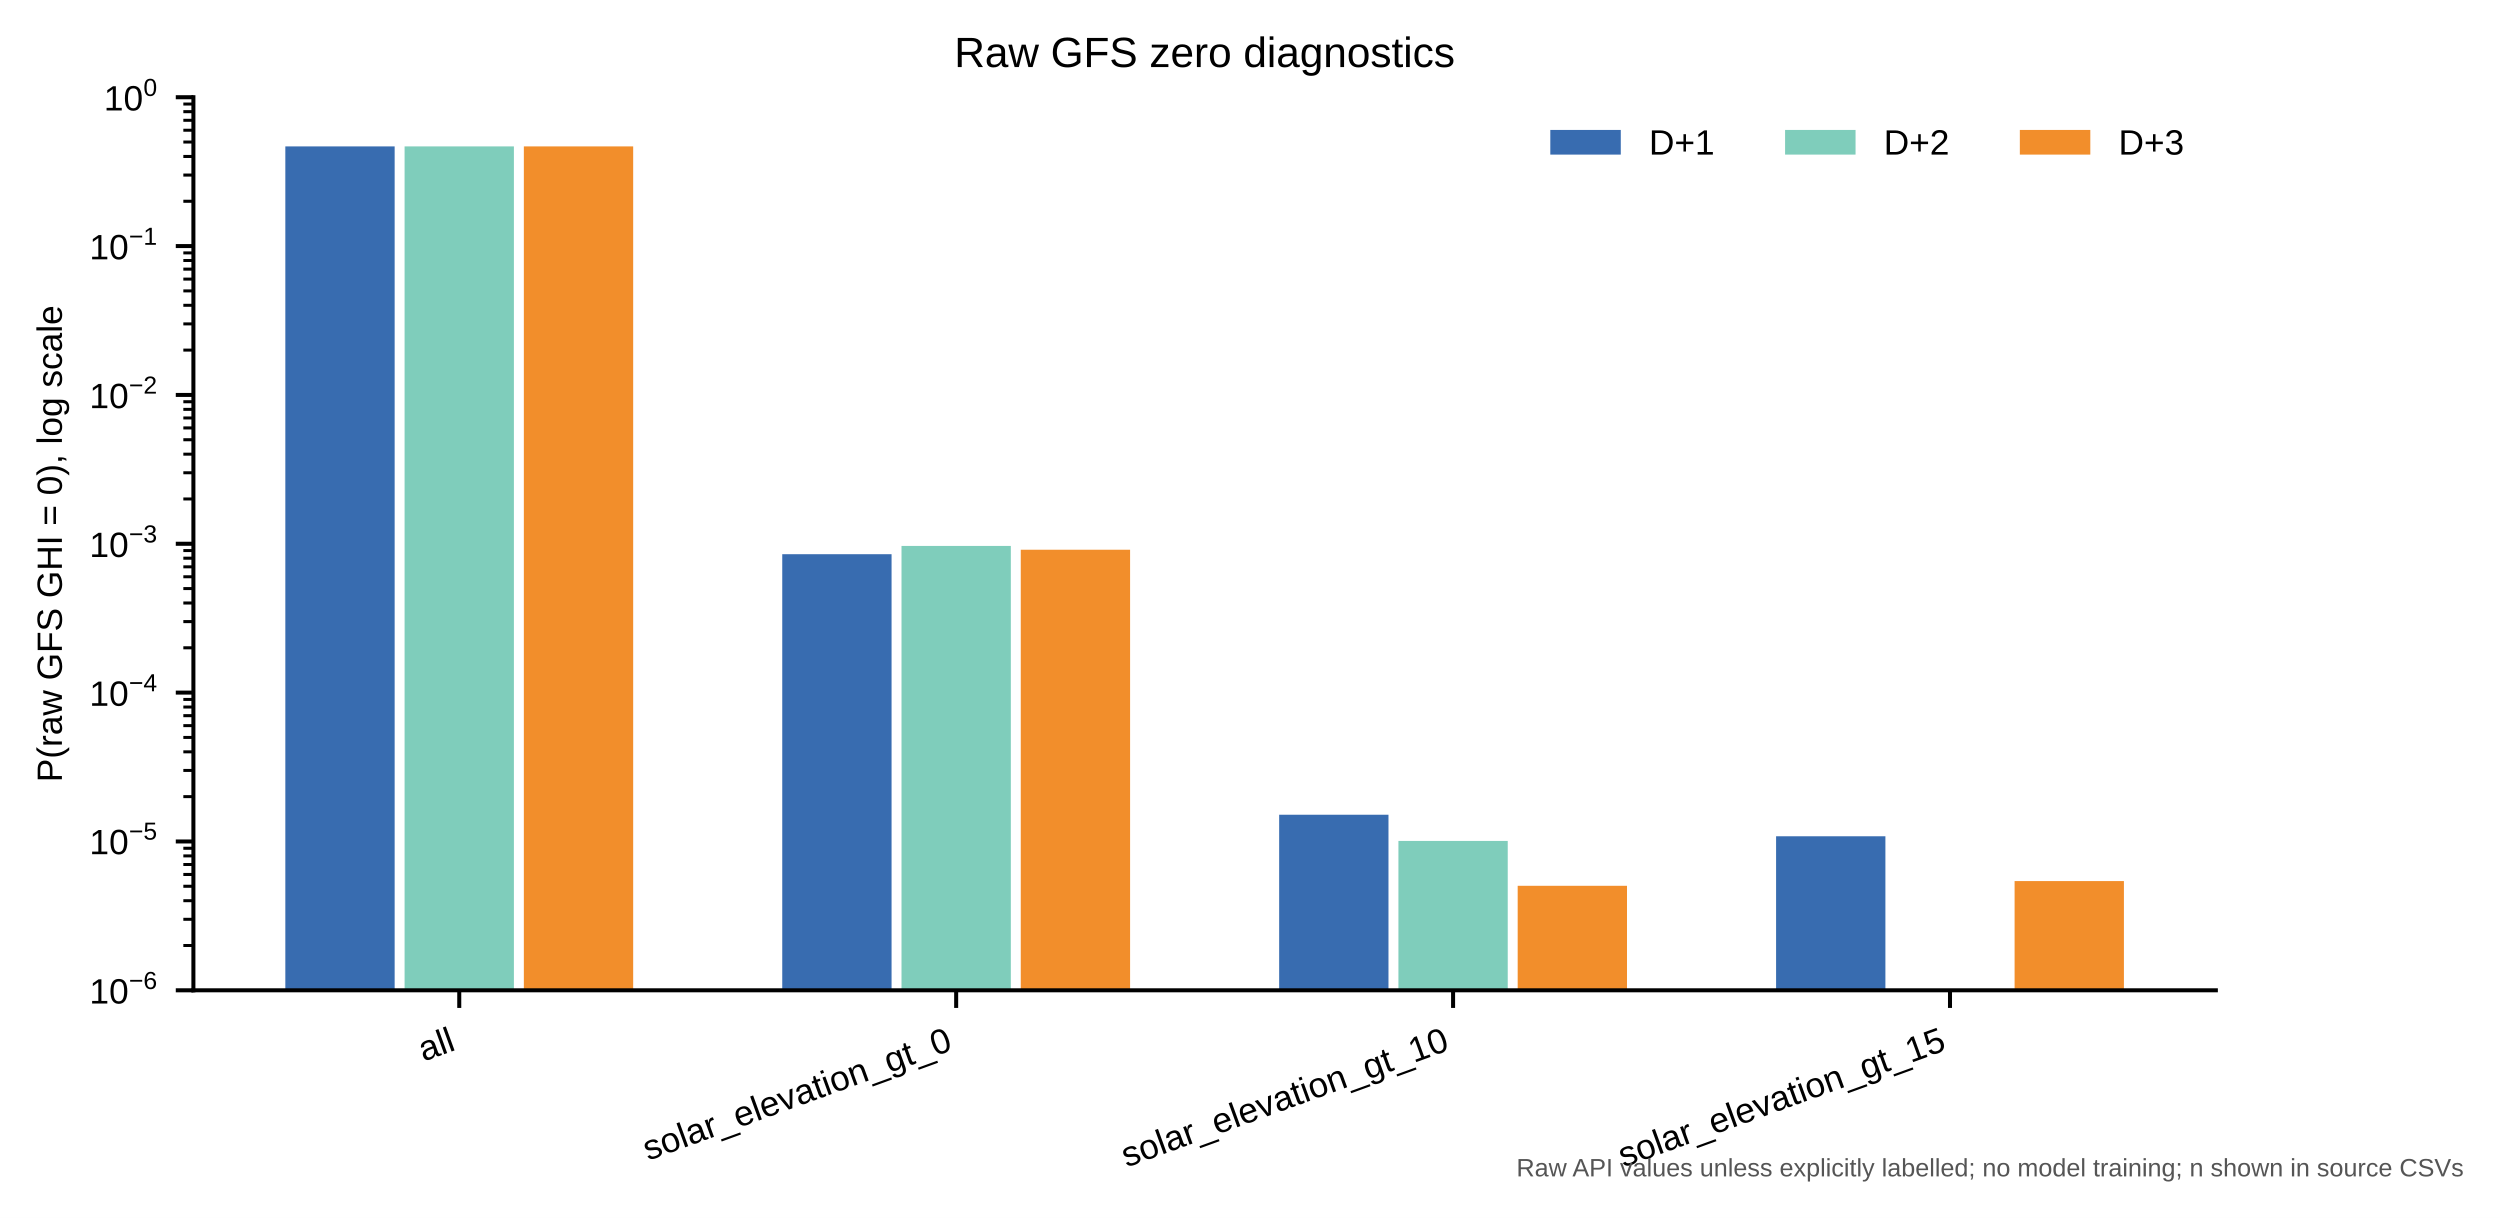
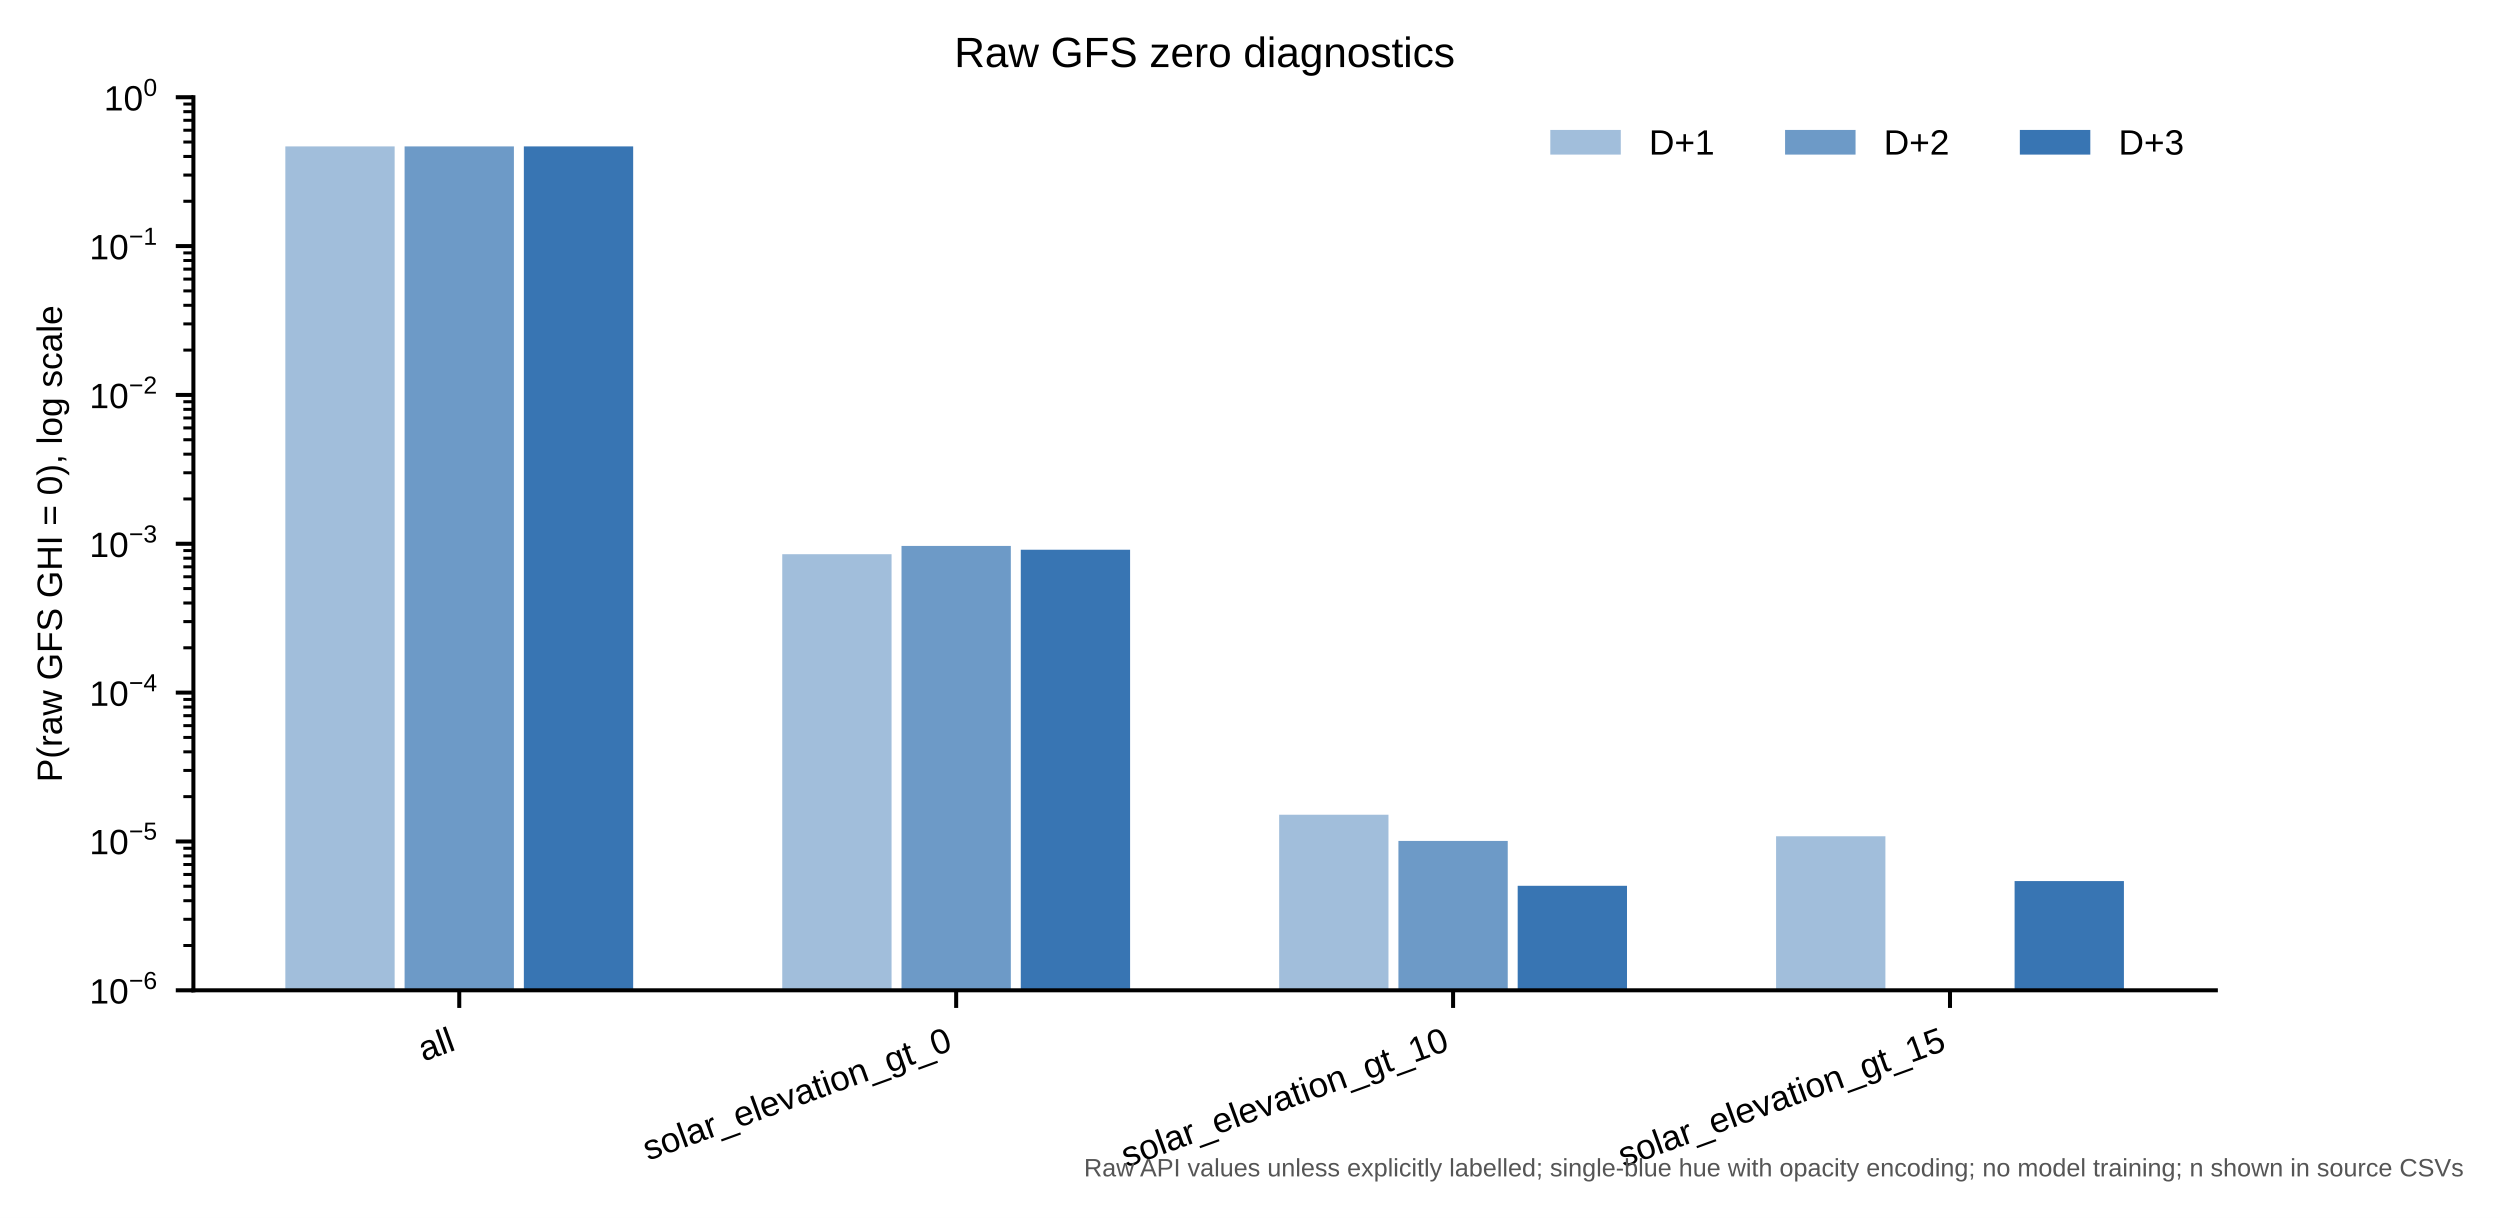
<svg xmlns="http://www.w3.org/2000/svg" xmlns:xlink="http://www.w3.org/1999/xlink" width="496.627pt" height="241.939pt" viewBox="0 0 496.627 241.939" version="1.1">
  <defs>
    <style type="text/css">*{stroke-linejoin: round; stroke-linecap: butt}</style>
  </defs>
  <g id="figure_1">
    <g id="patch_1">
      <path d="M 0 241.939 L 496.627 241.939 L 496.627 0 L 0 0 z " style="fill: #ffffff" />
    </g>
    <g id="axes_1">
      <g id="patch_2">
        <path d="M 38.419 196.723 L 440.179 196.723 L 440.179 19.315 L 38.419 19.315 z " style="fill: #ffffff" />
      </g>
      <g id="patch_3">
-         <path d="M 56.681 29587.315 L 78.398 29587.315 L 78.398 29.084 L 56.681 29.084 z " clip-path="url(#pabad6072ef)" style="fill: #386cb0" />
+         <path d="M 56.681 29587.315 L 78.398 29587.315 L 78.398 29.084 L 56.681 29.084 z " clip-path="url(#p88670a8f21)" style="fill: #2f6fb0; fill-opacity: 0.45" />
      </g>
      <g id="patch_4">
-         <path d="M 155.394 29587.315 L 177.111 29587.315 L 177.111 110.086 L 155.394 110.086 z " clip-path="url(#pabad6072ef)" style="fill: #386cb0" />
+         <path d="M 155.394 29587.315 L 177.111 29587.315 L 177.111 110.086 L 155.394 110.086 z " clip-path="url(#p88670a8f21)" style="fill: #2f6fb0; fill-opacity: 0.45" />
      </g>
      <g id="patch_5">
-         <path d="M 254.106 29587.315 L 275.823 29587.315 L 275.823 161.852 L 254.106 161.852 z " clip-path="url(#pabad6072ef)" style="fill: #386cb0" />
+         <path d="M 254.106 29587.315 L 275.823 29587.315 L 275.823 161.852 L 254.106 161.852 z " clip-path="url(#p88670a8f21)" style="fill: #2f6fb0; fill-opacity: 0.45" />
      </g>
      <g id="patch_6">
-         <path d="M 352.819 29587.315 L 374.536 29587.315 L 374.536 166.119 L 352.819 166.119 z " clip-path="url(#pabad6072ef)" style="fill: #386cb0" />
+         <path d="M 352.819 29587.315 L 374.536 29587.315 L 374.536 166.119 L 352.819 166.119 z " clip-path="url(#p88670a8f21)" style="fill: #2f6fb0; fill-opacity: 0.45" />
      </g>
      <g id="patch_7">
-         <path d="M 80.372 29587.315 L 102.089 29587.315 L 102.089 29.077 L 80.372 29.077 z " clip-path="url(#pabad6072ef)" style="fill: #7fcdbb" />
+         <path d="M 80.372 29587.315 L 102.089 29587.315 L 102.089 29.077 L 80.372 29.077 z " clip-path="url(#p88670a8f21)" style="fill: #2f6fb0; fill-opacity: 0.7" />
      </g>
      <g id="patch_8">
-         <path d="M 179.085 29587.315 L 200.802 29587.315 L 200.802 108.444 L 179.085 108.444 z " clip-path="url(#pabad6072ef)" style="fill: #7fcdbb" />
+         <path d="M 179.085 29587.315 L 200.802 29587.315 L 200.802 108.444 L 179.085 108.444 z " clip-path="url(#p88670a8f21)" style="fill: #2f6fb0; fill-opacity: 0.7" />
      </g>
      <g id="patch_9">
-         <path d="M 277.797 29587.315 L 299.514 29587.315 L 299.514 167.058 L 277.797 167.058 z " clip-path="url(#pabad6072ef)" style="fill: #7fcdbb" />
+         <path d="M 277.797 29587.315 L 299.514 29587.315 L 299.514 167.058 L 277.797 167.058 z " clip-path="url(#p88670a8f21)" style="fill: #2f6fb0; fill-opacity: 0.7" />
      </g>
      <g id="patch_10">
-         <path d="M 376.51 29587.315 L 398.227 29587.315 L 398.227 29587.315 L 376.51 29587.315 z " clip-path="url(#pabad6072ef)" style="fill: #7fcdbb" />
+         <path d="M 376.51 29587.315 L 398.227 29587.315 L 398.227 29587.315 L 376.51 29587.315 z " clip-path="url(#p88670a8f21)" style="fill: #2f6fb0; fill-opacity: 0.7" />
      </g>
      <g id="patch_11">
-         <path d="M 104.063 29587.315 L 125.78 29587.315 L 125.78 29.079 L 104.063 29.079 z " clip-path="url(#pabad6072ef)" style="fill: #f28e2b" />
+         <path d="M 104.063 29587.315 L 125.78 29587.315 L 125.78 29.079 L 104.063 29.079 z " clip-path="url(#p88670a8f21)" style="fill: #2f6fb0; fill-opacity: 0.95" />
      </g>
      <g id="patch_12">
-         <path d="M 202.776 29587.315 L 224.493 29587.315 L 224.493 109.209 L 202.776 109.209 z " clip-path="url(#pabad6072ef)" style="fill: #f28e2b" />
+         <path d="M 202.776 29587.315 L 224.493 29587.315 L 224.493 109.209 L 202.776 109.209 z " clip-path="url(#p88670a8f21)" style="fill: #2f6fb0; fill-opacity: 0.95" />
      </g>
      <g id="patch_13">
-         <path d="M 301.488 29587.315 L 323.205 29587.315 L 323.205 175.959 L 301.488 175.959 z " clip-path="url(#pabad6072ef)" style="fill: #f28e2b" />
+         <path d="M 301.488 29587.315 L 323.205 29587.315 L 323.205 175.959 L 301.488 175.959 z " clip-path="url(#p88670a8f21)" style="fill: #2f6fb0; fill-opacity: 0.95" />
      </g>
      <g id="patch_14">
-         <path d="M 400.201 29587.315 L 421.918 29587.315 L 421.918 175.019 L 400.201 175.019 z " clip-path="url(#pabad6072ef)" style="fill: #f28e2b" />
+         <path d="M 400.201 29587.315 L 421.918 29587.315 L 421.918 175.019 L 400.201 175.019 z " clip-path="url(#p88670a8f21)" style="fill: #2f6fb0; fill-opacity: 0.95" />
      </g>
      <g id="matplotlib.axis_1">
        <g id="xtick_1">
          <g id="line2d_1">
            <defs>
-               <path id="m500783e911" d="M 0 0 L 0 3.5 " style="stroke: #000000; stroke-width: 0.8" />
+               <path id="mb3a7d18c91" d="M 0 0 L 0 3.5 " style="stroke: #000000; stroke-width: 0.8" />
            </defs>
            <g>
-               <use xlink:href="#m500783e911" x="91.231" y="196.723" style="stroke: #000000; stroke-width: 0.8" />
+               <use xlink:href="#mb3a7d18c91" x="91.231" y="196.723" style="stroke: #000000; stroke-width: 0.8" />
            </g>
          </g>
          <g id="text_1">
            <text style="font-size: 7px; font-family: 'Arial', 'DejaVu Sans', sans-serif" transform="translate(84.1459 210.9075) rotate(-20)">all</text>
          </g>
        </g>
        <g id="xtick_2">
          <g id="line2d_2">
            <g>
-               <use xlink:href="#m500783e911" x="189.943" y="196.723" style="stroke: #000000; stroke-width: 0.8" />
+               <use xlink:href="#mb3a7d18c91" x="189.943" y="196.723" style="stroke: #000000; stroke-width: 0.8" />
            </g>
          </g>
          <g id="text_2">
            <text style="font-size: 7px; font-family: 'Arial', 'DejaVu Sans', sans-serif" transform="translate(128.7371 230.6061) rotate(-20)">solar_elevation_gt_0</text>
          </g>
        </g>
        <g id="xtick_3">
          <g id="line2d_3">
            <g>
-               <use xlink:href="#m500783e911" x="288.656" y="196.723" style="stroke: #000000; stroke-width: 0.8" />
+               <use xlink:href="#mb3a7d18c91" x="288.656" y="196.723" style="stroke: #000000; stroke-width: 0.8" />
            </g>
          </g>
          <g id="text_3">
            <text style="font-size: 7px; font-family: 'Arial', 'DejaVu Sans', sans-serif" transform="translate(223.7917 231.9375) rotate(-20)">solar_elevation_gt_10</text>
          </g>
        </g>
        <g id="xtick_4">
          <g id="line2d_4">
            <g>
-               <use xlink:href="#m500783e911" x="387.368" y="196.723" style="stroke: #000000; stroke-width: 0.8" />
+               <use xlink:href="#mb3a7d18c91" x="387.368" y="196.723" style="stroke: #000000; stroke-width: 0.8" />
            </g>
          </g>
          <g id="text_4">
            <text style="font-size: 7px; font-family: 'Arial', 'DejaVu Sans', sans-serif" transform="translate(322.5042 231.9375) rotate(-20)">solar_elevation_gt_15</text>
          </g>
        </g>
      </g>
      <g id="matplotlib.axis_2">
        <g id="ytick_1">
          <g id="line2d_5">
            <defs>
-               <path id="m1370744826" d="M 0 0 L -3.5 0 " style="stroke: #000000; stroke-width: 0.8" />
+               <path id="mb7d72db14b" d="M 0 0 L -3.5 0 " style="stroke: #000000; stroke-width: 0.8" />
            </defs>
            <g>
-               <use xlink:href="#m1370744826" x="38.419" y="196.723" style="stroke: #000000; stroke-width: 0.8" />
+               <use xlink:href="#mb7d72db14b" x="38.419" y="196.723" style="stroke: #000000; stroke-width: 0.8" />
            </g>
          </g>
          <g id="text_5">
            <g transform="translate(17.76947 199.9434)">
              <text>
                <tspan x="0" y="-0.587" style="font-size: 7px; font-family: 'Arial'">1</tspan>
                <tspan x="3.893" y="-0.587" style="font-size: 7px; font-family: 'Arial'">0</tspan>
                <tspan x="7.853" y="-3.478" style="font-size: 4.9px; font-family: 'Arial'">−</tspan>
                <tspan x="10.715" y="-3.478" style="font-size: 4.9px; font-family: 'Arial'">6</tspan>
              </text>
            </g>
          </g>
        </g>
        <g id="ytick_2">
          <g id="line2d_6">
            <g>
-               <use xlink:href="#m1370744826" x="38.419" y="167.155" style="stroke: #000000; stroke-width: 0.8" />
+               <use xlink:href="#mb7d72db14b" x="38.419" y="167.155" style="stroke: #000000; stroke-width: 0.8" />
            </g>
          </g>
          <g id="text_6">
            <g transform="translate(17.76947 170.3404)">
              <text>
                <tspan x="0" y="-0.653" style="font-size: 7px; font-family: 'Arial'">1</tspan>
                <tspan x="3.893" y="-0.653" style="font-size: 7px; font-family: 'Arial'">0</tspan>
                <tspan x="7.853" y="-3.544" style="font-size: 4.9px; font-family: 'Arial'">−</tspan>
                <tspan x="10.715" y="-3.544" style="font-size: 4.9px; font-family: 'Arial'">5</tspan>
              </text>
            </g>
          </g>
        </g>
        <g id="ytick_3">
          <g id="line2d_7">
            <g>
-               <use xlink:href="#m1370744826" x="38.419" y="137.587" style="stroke: #000000; stroke-width: 0.8" />
+               <use xlink:href="#mb7d72db14b" x="38.419" y="137.587" style="stroke: #000000; stroke-width: 0.8" />
            </g>
          </g>
          <g id="text_7">
            <g transform="translate(17.76947 140.8074)">
              <text>
                <tspan x="0" y="-0.598" style="font-size: 7px; font-family: 'Arial'">1</tspan>
                <tspan x="3.893" y="-0.598" style="font-size: 7px; font-family: 'Arial'">0</tspan>
                <tspan x="7.853" y="-3.489" style="font-size: 4.9px; font-family: 'Arial'">−</tspan>
                <tspan x="10.715" y="-3.489" style="font-size: 4.9px; font-family: 'Arial'">4</tspan>
              </text>
            </g>
          </g>
        </g>
        <g id="ytick_4">
          <g id="line2d_8">
            <g>
-               <use xlink:href="#m1370744826" x="38.419" y="108.019" style="stroke: #000000; stroke-width: 0.8" />
+               <use xlink:href="#mb7d72db14b" x="38.419" y="108.019" style="stroke: #000000; stroke-width: 0.8" />
            </g>
          </g>
          <g id="text_8">
            <g transform="translate(17.76947 111.2394)">
              <text>
                <tspan x="0" y="-0.587" style="font-size: 7px; font-family: 'Arial'">1</tspan>
                <tspan x="3.893" y="-0.587" style="font-size: 7px; font-family: 'Arial'">0</tspan>
                <tspan x="7.853" y="-3.478" style="font-size: 4.9px; font-family: 'Arial'">−</tspan>
                <tspan x="10.715" y="-3.478" style="font-size: 4.9px; font-family: 'Arial'">3</tspan>
              </text>
            </g>
          </g>
        </g>
        <g id="ytick_5">
          <g id="line2d_9">
            <g>
-               <use xlink:href="#m1370744826" x="38.419" y="78.451" style="stroke: #000000; stroke-width: 0.8" />
+               <use xlink:href="#mb7d72db14b" x="38.419" y="78.451" style="stroke: #000000; stroke-width: 0.8" />
            </g>
          </g>
          <g id="text_9">
            <g transform="translate(17.76947 81.67143)">
              <text>
                <tspan x="0" y="-0.587" style="font-size: 7px; font-family: 'Arial'">1</tspan>
                <tspan x="3.893" y="-0.587" style="font-size: 7px; font-family: 'Arial'">0</tspan>
                <tspan x="7.853" y="-3.478" style="font-size: 4.9px; font-family: 'Arial'">−</tspan>
                <tspan x="10.715" y="-3.478" style="font-size: 4.9px; font-family: 'Arial'">2</tspan>
              </text>
            </g>
          </g>
        </g>
        <g id="ytick_6">
          <g id="line2d_10">
            <g>
-               <use xlink:href="#m1370744826" x="38.419" y="48.883" style="stroke: #000000; stroke-width: 0.8" />
+               <use xlink:href="#mb7d72db14b" x="38.419" y="48.883" style="stroke: #000000; stroke-width: 0.8" />
            </g>
          </g>
          <g id="text_10">
            <g transform="translate(17.76947 52.10343)">
              <text>
                <tspan x="0" y="-0.587" style="font-size: 7px; font-family: 'Arial'">1</tspan>
                <tspan x="3.893" y="-0.587" style="font-size: 7px; font-family: 'Arial'">0</tspan>
                <tspan x="7.853" y="-3.478" style="font-size: 4.9px; font-family: 'Arial'">−</tspan>
                <tspan x="10.715" y="-3.478" style="font-size: 4.9px; font-family: 'Arial'">1</tspan>
              </text>
            </g>
          </g>
        </g>
        <g id="ytick_7">
          <g id="line2d_11">
            <g>
-               <use xlink:href="#m1370744826" x="38.419" y="19.315" style="stroke: #000000; stroke-width: 0.8" />
+               <use xlink:href="#mb7d72db14b" x="38.419" y="19.315" style="stroke: #000000; stroke-width: 0.8" />
            </g>
          </g>
          <g id="text_11">
            <g transform="translate(20.63947 22.53543)">
              <text>
                <tspan x="0" y="-0.587" style="font-size: 7px; font-family: 'Arial'">1</tspan>
                <tspan x="3.893" y="-0.587" style="font-size: 7px; font-family: 'Arial'">0</tspan>
                <tspan x="7.853" y="-3.478" style="font-size: 4.9px; font-family: 'Arial'">0</tspan>
              </text>
            </g>
          </g>
        </g>
        <g id="ytick_8">
          <g id="line2d_12">
            <defs>
-               <path id="m7d758508d3" d="M 0 0 L -2 0 " style="stroke: #000000; stroke-width: 0.6" />
+               <path id="m4d4b63a575" d="M 0 0 L -2 0 " style="stroke: #000000; stroke-width: 0.6" />
            </defs>
            <g>
-               <use xlink:href="#m7d758508d3" x="38.419" y="187.823" style="stroke: #000000; stroke-width: 0.6" />
+               <use xlink:href="#m4d4b63a575" x="38.419" y="187.823" style="stroke: #000000; stroke-width: 0.6" />
            </g>
          </g>
        </g>
        <g id="ytick_9">
          <g id="line2d_13">
            <g>
-               <use xlink:href="#m7d758508d3" x="38.419" y="182.616" style="stroke: #000000; stroke-width: 0.6" />
+               <use xlink:href="#m4d4b63a575" x="38.419" y="182.616" style="stroke: #000000; stroke-width: 0.6" />
            </g>
          </g>
        </g>
        <g id="ytick_10">
          <g id="line2d_14">
            <g>
-               <use xlink:href="#m7d758508d3" x="38.419" y="178.922" style="stroke: #000000; stroke-width: 0.6" />
+               <use xlink:href="#m4d4b63a575" x="38.419" y="178.922" style="stroke: #000000; stroke-width: 0.6" />
            </g>
          </g>
        </g>
        <g id="ytick_11">
          <g id="line2d_15">
            <g>
-               <use xlink:href="#m7d758508d3" x="38.419" y="176.056" style="stroke: #000000; stroke-width: 0.6" />
+               <use xlink:href="#m4d4b63a575" x="38.419" y="176.056" style="stroke: #000000; stroke-width: 0.6" />
            </g>
          </g>
        </g>
        <g id="ytick_12">
          <g id="line2d_16">
            <g>
-               <use xlink:href="#m7d758508d3" x="38.419" y="173.715" style="stroke: #000000; stroke-width: 0.6" />
+               <use xlink:href="#m4d4b63a575" x="38.419" y="173.715" style="stroke: #000000; stroke-width: 0.6" />
            </g>
          </g>
        </g>
        <g id="ytick_13">
          <g id="line2d_17">
            <g>
-               <use xlink:href="#m7d758508d3" x="38.419" y="171.736" style="stroke: #000000; stroke-width: 0.6" />
+               <use xlink:href="#m4d4b63a575" x="38.419" y="171.736" style="stroke: #000000; stroke-width: 0.6" />
            </g>
          </g>
        </g>
        <g id="ytick_14">
          <g id="line2d_18">
            <g>
-               <use xlink:href="#m7d758508d3" x="38.419" y="170.021" style="stroke: #000000; stroke-width: 0.6" />
+               <use xlink:href="#m4d4b63a575" x="38.419" y="170.021" style="stroke: #000000; stroke-width: 0.6" />
            </g>
          </g>
        </g>
        <g id="ytick_15">
          <g id="line2d_19">
            <g>
-               <use xlink:href="#m7d758508d3" x="38.419" y="168.508" style="stroke: #000000; stroke-width: 0.6" />
+               <use xlink:href="#m4d4b63a575" x="38.419" y="168.508" style="stroke: #000000; stroke-width: 0.6" />
            </g>
          </g>
        </g>
        <g id="ytick_16">
          <g id="line2d_20">
            <g>
-               <use xlink:href="#m7d758508d3" x="38.419" y="158.255" style="stroke: #000000; stroke-width: 0.6" />
+               <use xlink:href="#m4d4b63a575" x="38.419" y="158.255" style="stroke: #000000; stroke-width: 0.6" />
            </g>
          </g>
        </g>
        <g id="ytick_17">
          <g id="line2d_21">
            <g>
-               <use xlink:href="#m7d758508d3" x="38.419" y="153.048" style="stroke: #000000; stroke-width: 0.6" />
+               <use xlink:href="#m4d4b63a575" x="38.419" y="153.048" style="stroke: #000000; stroke-width: 0.6" />
            </g>
          </g>
        </g>
        <g id="ytick_18">
          <g id="line2d_22">
            <g>
-               <use xlink:href="#m7d758508d3" x="38.419" y="149.354" style="stroke: #000000; stroke-width: 0.6" />
+               <use xlink:href="#m4d4b63a575" x="38.419" y="149.354" style="stroke: #000000; stroke-width: 0.6" />
            </g>
          </g>
        </g>
        <g id="ytick_19">
          <g id="line2d_23">
            <g>
-               <use xlink:href="#m7d758508d3" x="38.419" y="146.488" style="stroke: #000000; stroke-width: 0.6" />
+               <use xlink:href="#m4d4b63a575" x="38.419" y="146.488" style="stroke: #000000; stroke-width: 0.6" />
            </g>
          </g>
        </g>
        <g id="ytick_20">
          <g id="line2d_24">
            <g>
-               <use xlink:href="#m7d758508d3" x="38.419" y="144.147" style="stroke: #000000; stroke-width: 0.6" />
+               <use xlink:href="#m4d4b63a575" x="38.419" y="144.147" style="stroke: #000000; stroke-width: 0.6" />
            </g>
          </g>
        </g>
        <g id="ytick_21">
          <g id="line2d_25">
            <g>
-               <use xlink:href="#m7d758508d3" x="38.419" y="142.168" style="stroke: #000000; stroke-width: 0.6" />
+               <use xlink:href="#m4d4b63a575" x="38.419" y="142.168" style="stroke: #000000; stroke-width: 0.6" />
            </g>
          </g>
        </g>
        <g id="ytick_22">
          <g id="line2d_26">
            <g>
-               <use xlink:href="#m7d758508d3" x="38.419" y="140.453" style="stroke: #000000; stroke-width: 0.6" />
+               <use xlink:href="#m4d4b63a575" x="38.419" y="140.453" style="stroke: #000000; stroke-width: 0.6" />
            </g>
          </g>
        </g>
        <g id="ytick_23">
          <g id="line2d_27">
            <g>
-               <use xlink:href="#m7d758508d3" x="38.419" y="138.94" style="stroke: #000000; stroke-width: 0.6" />
+               <use xlink:href="#m4d4b63a575" x="38.419" y="138.94" style="stroke: #000000; stroke-width: 0.6" />
            </g>
          </g>
        </g>
        <g id="ytick_24">
          <g id="line2d_28">
            <g>
-               <use xlink:href="#m7d758508d3" x="38.419" y="128.687" style="stroke: #000000; stroke-width: 0.6" />
+               <use xlink:href="#m4d4b63a575" x="38.419" y="128.687" style="stroke: #000000; stroke-width: 0.6" />
            </g>
          </g>
        </g>
        <g id="ytick_25">
          <g id="line2d_29">
            <g>
-               <use xlink:href="#m7d758508d3" x="38.419" y="123.48" style="stroke: #000000; stroke-width: 0.6" />
+               <use xlink:href="#m4d4b63a575" x="38.419" y="123.48" style="stroke: #000000; stroke-width: 0.6" />
            </g>
          </g>
        </g>
        <g id="ytick_26">
          <g id="line2d_30">
            <g>
-               <use xlink:href="#m7d758508d3" x="38.419" y="119.786" style="stroke: #000000; stroke-width: 0.6" />
+               <use xlink:href="#m4d4b63a575" x="38.419" y="119.786" style="stroke: #000000; stroke-width: 0.6" />
            </g>
          </g>
        </g>
        <g id="ytick_27">
          <g id="line2d_31">
            <g>
-               <use xlink:href="#m7d758508d3" x="38.419" y="116.92" style="stroke: #000000; stroke-width: 0.6" />
+               <use xlink:href="#m4d4b63a575" x="38.419" y="116.92" style="stroke: #000000; stroke-width: 0.6" />
            </g>
          </g>
        </g>
        <g id="ytick_28">
          <g id="line2d_32">
            <g>
-               <use xlink:href="#m7d758508d3" x="38.419" y="114.579" style="stroke: #000000; stroke-width: 0.6" />
+               <use xlink:href="#m4d4b63a575" x="38.419" y="114.579" style="stroke: #000000; stroke-width: 0.6" />
            </g>
          </g>
        </g>
        <g id="ytick_29">
          <g id="line2d_33">
            <g>
-               <use xlink:href="#m7d758508d3" x="38.419" y="112.6" style="stroke: #000000; stroke-width: 0.6" />
+               <use xlink:href="#m4d4b63a575" x="38.419" y="112.6" style="stroke: #000000; stroke-width: 0.6" />
            </g>
          </g>
        </g>
        <g id="ytick_30">
          <g id="line2d_34">
            <g>
-               <use xlink:href="#m7d758508d3" x="38.419" y="110.885" style="stroke: #000000; stroke-width: 0.6" />
+               <use xlink:href="#m4d4b63a575" x="38.419" y="110.885" style="stroke: #000000; stroke-width: 0.6" />
            </g>
          </g>
        </g>
        <g id="ytick_31">
          <g id="line2d_35">
            <g>
-               <use xlink:href="#m7d758508d3" x="38.419" y="109.372" style="stroke: #000000; stroke-width: 0.6" />
+               <use xlink:href="#m4d4b63a575" x="38.419" y="109.372" style="stroke: #000000; stroke-width: 0.6" />
            </g>
          </g>
        </g>
        <g id="ytick_32">
          <g id="line2d_36">
            <g>
-               <use xlink:href="#m7d758508d3" x="38.419" y="99.119" style="stroke: #000000; stroke-width: 0.6" />
+               <use xlink:href="#m4d4b63a575" x="38.419" y="99.119" style="stroke: #000000; stroke-width: 0.6" />
            </g>
          </g>
        </g>
        <g id="ytick_33">
          <g id="line2d_37">
            <g>
-               <use xlink:href="#m7d758508d3" x="38.419" y="93.912" style="stroke: #000000; stroke-width: 0.6" />
+               <use xlink:href="#m4d4b63a575" x="38.419" y="93.912" style="stroke: #000000; stroke-width: 0.6" />
            </g>
          </g>
        </g>
        <g id="ytick_34">
          <g id="line2d_38">
            <g>
-               <use xlink:href="#m7d758508d3" x="38.419" y="90.218" style="stroke: #000000; stroke-width: 0.6" />
+               <use xlink:href="#m4d4b63a575" x="38.419" y="90.218" style="stroke: #000000; stroke-width: 0.6" />
            </g>
          </g>
        </g>
        <g id="ytick_35">
          <g id="line2d_39">
            <g>
-               <use xlink:href="#m7d758508d3" x="38.419" y="87.352" style="stroke: #000000; stroke-width: 0.6" />
+               <use xlink:href="#m4d4b63a575" x="38.419" y="87.352" style="stroke: #000000; stroke-width: 0.6" />
            </g>
          </g>
        </g>
        <g id="ytick_36">
          <g id="line2d_40">
            <g>
-               <use xlink:href="#m7d758508d3" x="38.419" y="85.011" style="stroke: #000000; stroke-width: 0.6" />
+               <use xlink:href="#m4d4b63a575" x="38.419" y="85.011" style="stroke: #000000; stroke-width: 0.6" />
            </g>
          </g>
        </g>
        <g id="ytick_37">
          <g id="line2d_41">
            <g>
-               <use xlink:href="#m7d758508d3" x="38.419" y="83.032" style="stroke: #000000; stroke-width: 0.6" />
+               <use xlink:href="#m4d4b63a575" x="38.419" y="83.032" style="stroke: #000000; stroke-width: 0.6" />
            </g>
          </g>
        </g>
        <g id="ytick_38">
          <g id="line2d_42">
            <g>
-               <use xlink:href="#m7d758508d3" x="38.419" y="81.317" style="stroke: #000000; stroke-width: 0.6" />
+               <use xlink:href="#m4d4b63a575" x="38.419" y="81.317" style="stroke: #000000; stroke-width: 0.6" />
            </g>
          </g>
        </g>
        <g id="ytick_39">
          <g id="line2d_43">
            <g>
-               <use xlink:href="#m7d758508d3" x="38.419" y="79.804" style="stroke: #000000; stroke-width: 0.6" />
+               <use xlink:href="#m4d4b63a575" x="38.419" y="79.804" style="stroke: #000000; stroke-width: 0.6" />
            </g>
          </g>
        </g>
        <g id="ytick_40">
          <g id="line2d_44">
            <g>
-               <use xlink:href="#m7d758508d3" x="38.419" y="69.551" style="stroke: #000000; stroke-width: 0.6" />
+               <use xlink:href="#m4d4b63a575" x="38.419" y="69.551" style="stroke: #000000; stroke-width: 0.6" />
            </g>
          </g>
        </g>
        <g id="ytick_41">
          <g id="line2d_45">
            <g>
-               <use xlink:href="#m7d758508d3" x="38.419" y="64.344" style="stroke: #000000; stroke-width: 0.6" />
+               <use xlink:href="#m4d4b63a575" x="38.419" y="64.344" style="stroke: #000000; stroke-width: 0.6" />
            </g>
          </g>
        </g>
        <g id="ytick_42">
          <g id="line2d_46">
            <g>
-               <use xlink:href="#m7d758508d3" x="38.419" y="60.65" style="stroke: #000000; stroke-width: 0.6" />
+               <use xlink:href="#m4d4b63a575" x="38.419" y="60.65" style="stroke: #000000; stroke-width: 0.6" />
            </g>
          </g>
        </g>
        <g id="ytick_43">
          <g id="line2d_47">
            <g>
-               <use xlink:href="#m7d758508d3" x="38.419" y="57.784" style="stroke: #000000; stroke-width: 0.6" />
+               <use xlink:href="#m4d4b63a575" x="38.419" y="57.784" style="stroke: #000000; stroke-width: 0.6" />
            </g>
          </g>
        </g>
        <g id="ytick_44">
          <g id="line2d_48">
            <g>
-               <use xlink:href="#m7d758508d3" x="38.419" y="55.443" style="stroke: #000000; stroke-width: 0.6" />
+               <use xlink:href="#m4d4b63a575" x="38.419" y="55.443" style="stroke: #000000; stroke-width: 0.6" />
            </g>
          </g>
        </g>
        <g id="ytick_45">
          <g id="line2d_49">
            <g>
-               <use xlink:href="#m7d758508d3" x="38.419" y="53.464" style="stroke: #000000; stroke-width: 0.6" />
+               <use xlink:href="#m4d4b63a575" x="38.419" y="53.464" style="stroke: #000000; stroke-width: 0.6" />
            </g>
          </g>
        </g>
        <g id="ytick_46">
          <g id="line2d_50">
            <g>
-               <use xlink:href="#m7d758508d3" x="38.419" y="51.749" style="stroke: #000000; stroke-width: 0.6" />
+               <use xlink:href="#m4d4b63a575" x="38.419" y="51.749" style="stroke: #000000; stroke-width: 0.6" />
            </g>
          </g>
        </g>
        <g id="ytick_47">
          <g id="line2d_51">
            <g>
-               <use xlink:href="#m7d758508d3" x="38.419" y="50.236" style="stroke: #000000; stroke-width: 0.6" />
+               <use xlink:href="#m4d4b63a575" x="38.419" y="50.236" style="stroke: #000000; stroke-width: 0.6" />
            </g>
          </g>
        </g>
        <g id="ytick_48">
          <g id="line2d_52">
            <g>
-               <use xlink:href="#m7d758508d3" x="38.419" y="39.983" style="stroke: #000000; stroke-width: 0.6" />
+               <use xlink:href="#m4d4b63a575" x="38.419" y="39.983" style="stroke: #000000; stroke-width: 0.6" />
            </g>
          </g>
        </g>
        <g id="ytick_49">
          <g id="line2d_53">
            <g>
-               <use xlink:href="#m7d758508d3" x="38.419" y="34.776" style="stroke: #000000; stroke-width: 0.6" />
+               <use xlink:href="#m4d4b63a575" x="38.419" y="34.776" style="stroke: #000000; stroke-width: 0.6" />
            </g>
          </g>
        </g>
        <g id="ytick_50">
          <g id="line2d_54">
            <g>
-               <use xlink:href="#m7d758508d3" x="38.419" y="31.082" style="stroke: #000000; stroke-width: 0.6" />
+               <use xlink:href="#m4d4b63a575" x="38.419" y="31.082" style="stroke: #000000; stroke-width: 0.6" />
            </g>
          </g>
        </g>
        <g id="ytick_51">
          <g id="line2d_55">
            <g>
-               <use xlink:href="#m7d758508d3" x="38.419" y="28.216" style="stroke: #000000; stroke-width: 0.6" />
+               <use xlink:href="#m4d4b63a575" x="38.419" y="28.216" style="stroke: #000000; stroke-width: 0.6" />
            </g>
          </g>
        </g>
        <g id="ytick_52">
          <g id="line2d_56">
            <g>
-               <use xlink:href="#m7d758508d3" x="38.419" y="25.875" style="stroke: #000000; stroke-width: 0.6" />
+               <use xlink:href="#m4d4b63a575" x="38.419" y="25.875" style="stroke: #000000; stroke-width: 0.6" />
            </g>
          </g>
        </g>
        <g id="ytick_53">
          <g id="line2d_57">
            <g>
-               <use xlink:href="#m7d758508d3" x="38.419" y="23.896" style="stroke: #000000; stroke-width: 0.6" />
+               <use xlink:href="#m4d4b63a575" x="38.419" y="23.896" style="stroke: #000000; stroke-width: 0.6" />
            </g>
          </g>
        </g>
        <g id="ytick_54">
          <g id="line2d_58">
            <g>
-               <use xlink:href="#m7d758508d3" x="38.419" y="22.181" style="stroke: #000000; stroke-width: 0.6" />
+               <use xlink:href="#m4d4b63a575" x="38.419" y="22.181" style="stroke: #000000; stroke-width: 0.6" />
            </g>
          </g>
        </g>
        <g id="ytick_55">
          <g id="line2d_59">
            <g>
-               <use xlink:href="#m7d758508d3" x="38.419" y="20.668" style="stroke: #000000; stroke-width: 0.6" />
+               <use xlink:href="#m4d4b63a575" x="38.419" y="20.668" style="stroke: #000000; stroke-width: 0.6" />
            </g>
          </g>
        </g>
        <g id="text_12">
          <text style="font-size: 7px; font-family: 'Arial', 'DejaVu Sans', sans-serif; text-anchor: middle" x="12.296" y="108.019" transform="rotate(-90 12.29619 108.0194)">P(raw GFS GHI = 0), log scale</text>
        </g>
      </g>
      <g id="patch_15">
        <path d="M 38.419 196.723 L 38.419 19.315 " style="fill: none; stroke: #000000; stroke-width: 0.8; stroke-linejoin: miter; stroke-linecap: square" />
      </g>
      <g id="patch_16">
        <path d="M 38.419 196.723 L 440.179 196.723 " style="fill: none; stroke: #000000; stroke-width: 0.8; stroke-linejoin: miter; stroke-linecap: square" />
      </g>
      <g id="text_13">
        <text style="font-size: 8.4px; font-family: 'Arial', 'DejaVu Sans', sans-serif; text-anchor: middle" x="239.299" y="13.315" transform="rotate(-0 239.2995 13.31543)">Raw GFS zero diagnostics</text>
      </g>
      <g id="legend_1">
        <g id="patch_17">
-           <path d="M 307.97 30.712 L 321.97 30.712 L 321.97 25.812 L 307.97 25.812 z " style="fill: #386cb0" />
+           <path d="M 307.97 30.712 L 321.97 30.712 L 321.97 25.812 L 307.97 25.812 z " style="fill: #2f6fb0; fill-opacity: 0.45" />
        </g>
        <g id="text_14">
          <text style="font-size: 7px; font-family: 'Arial', 'DejaVu Sans', sans-serif; text-anchor: start" x="327.57" y="30.712" transform="rotate(-0 327.5703 30.71162)">D+1</text>
        </g>
        <g id="patch_18">
-           <path d="M 354.607 30.712 L 368.607 30.712 L 368.607 25.812 L 354.607 25.812 z " style="fill: #7fcdbb" />
+           <path d="M 354.607 30.712 L 368.607 30.712 L 368.607 25.812 L 354.607 25.812 z " style="fill: #2f6fb0; fill-opacity: 0.7" />
        </g>
        <g id="text_15">
          <text style="font-size: 7px; font-family: 'Arial', 'DejaVu Sans', sans-serif; text-anchor: start" x="374.207" y="30.712" transform="rotate(-0 374.2067 30.71162)">D+2</text>
        </g>
        <g id="patch_19">
-           <path d="M 401.243 30.712 L 415.243 30.712 L 415.243 25.812 L 401.243 25.812 z " style="fill: #f28e2b" />
+           <path d="M 401.243 30.712 L 415.243 30.712 L 415.243 25.812 L 401.243 25.812 z " style="fill: #2f6fb0; fill-opacity: 0.95" />
        </g>
        <g id="text_16">
          <text style="font-size: 7px; font-family: 'Arial', 'DejaVu Sans', sans-serif; text-anchor: start" x="420.843" y="30.712" transform="rotate(-0 420.8431 30.71162)">D+3</text>
        </g>
      </g>
    </g>
    <g id="text_17">
-       <text style="font-size: 5px; font-family: 'Arial', 'DejaVu Sans', sans-serif; text-anchor: end; fill: #555555" x="489.427" y="233.687" transform="rotate(-0 489.4275 233.6871)">Raw API values unless explicitly labelled; no model training; n shown in source CSVs</text>
+       <text style="font-size: 5px; font-family: 'Arial', 'DejaVu Sans', sans-serif; text-anchor: end; fill: #555555" x="489.427" y="233.687" transform="rotate(-0 489.4275 233.6871)">Raw API values unless explicitly labelled; single-blue hue with opacity encoding; no model training; n shown in source CSVs</text>
    </g>
  </g>
  <defs>
-     <clipPath id="pabad6072ef">
+     <clipPath id="p88670a8f21">
      <rect x="38.419" y="19.315" width="401.76" height="177.408" />
    </clipPath>
  </defs>
</svg>
